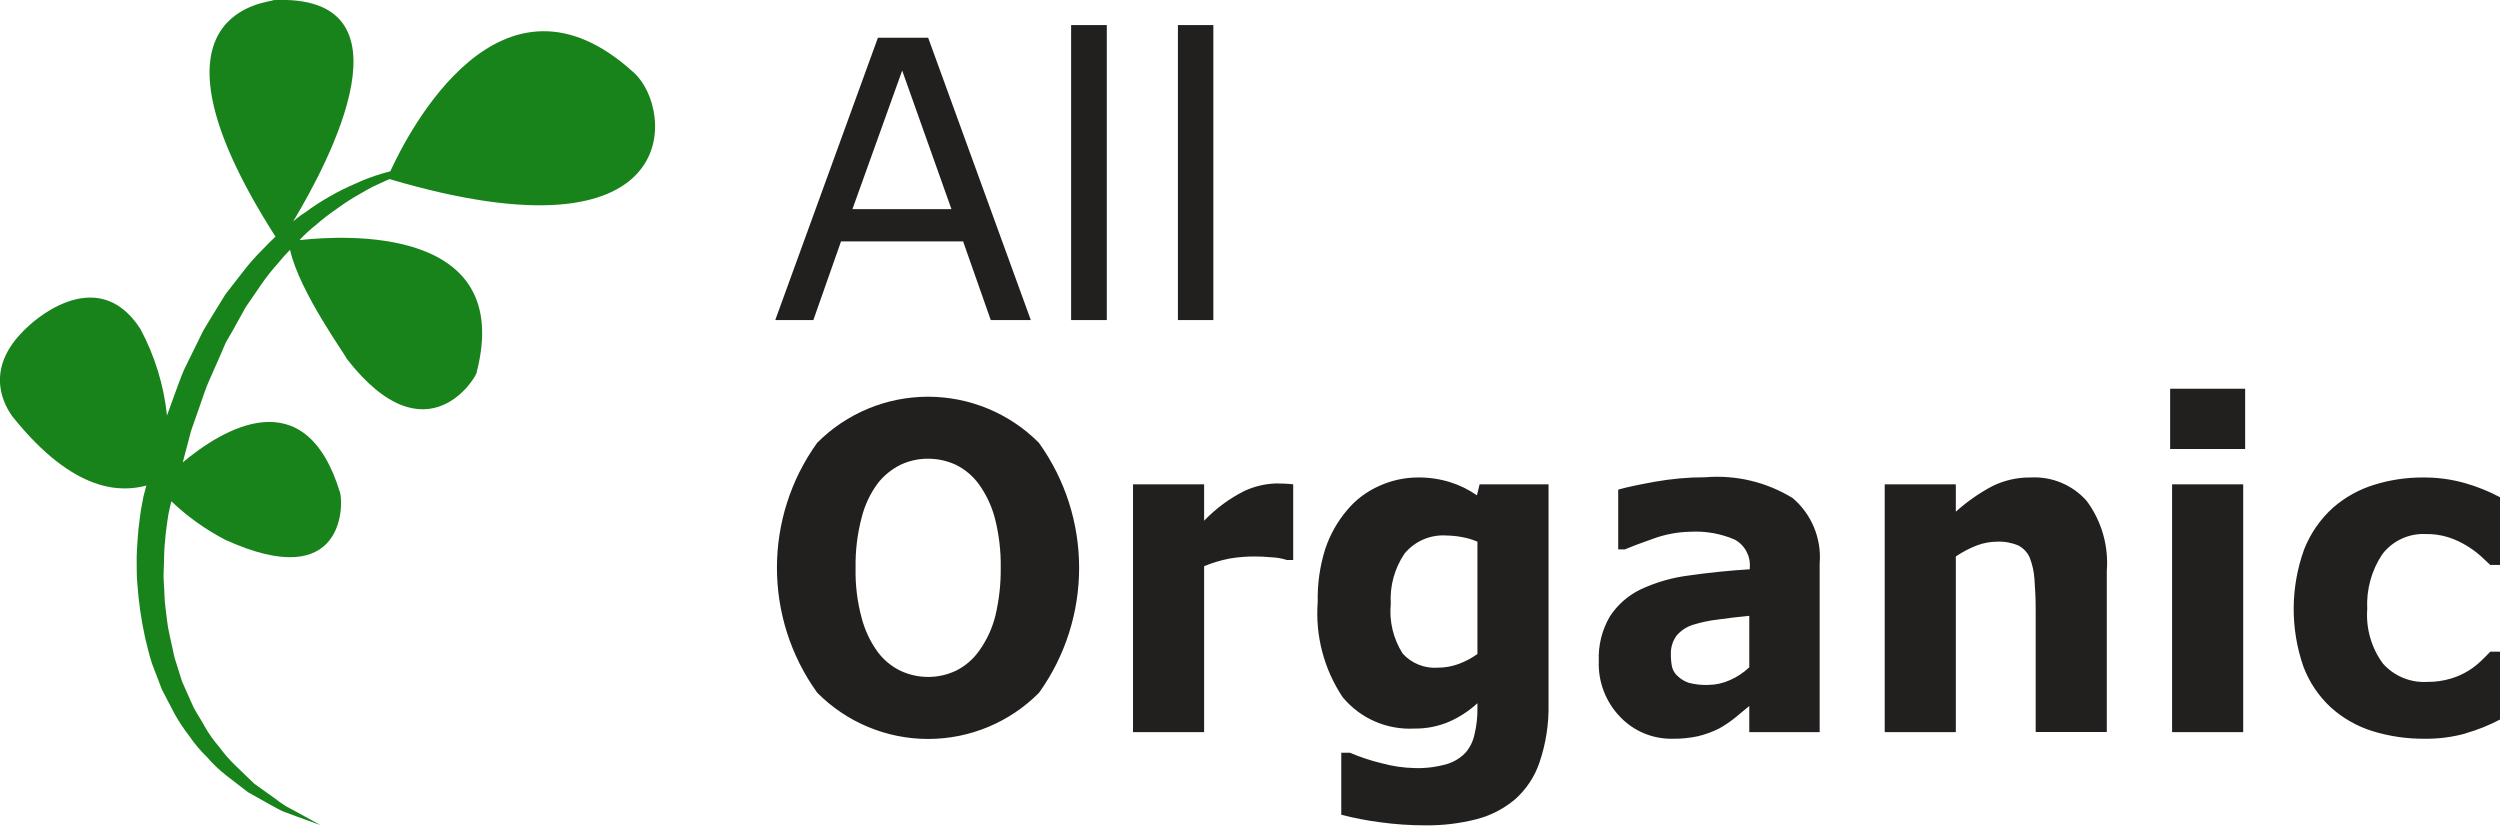
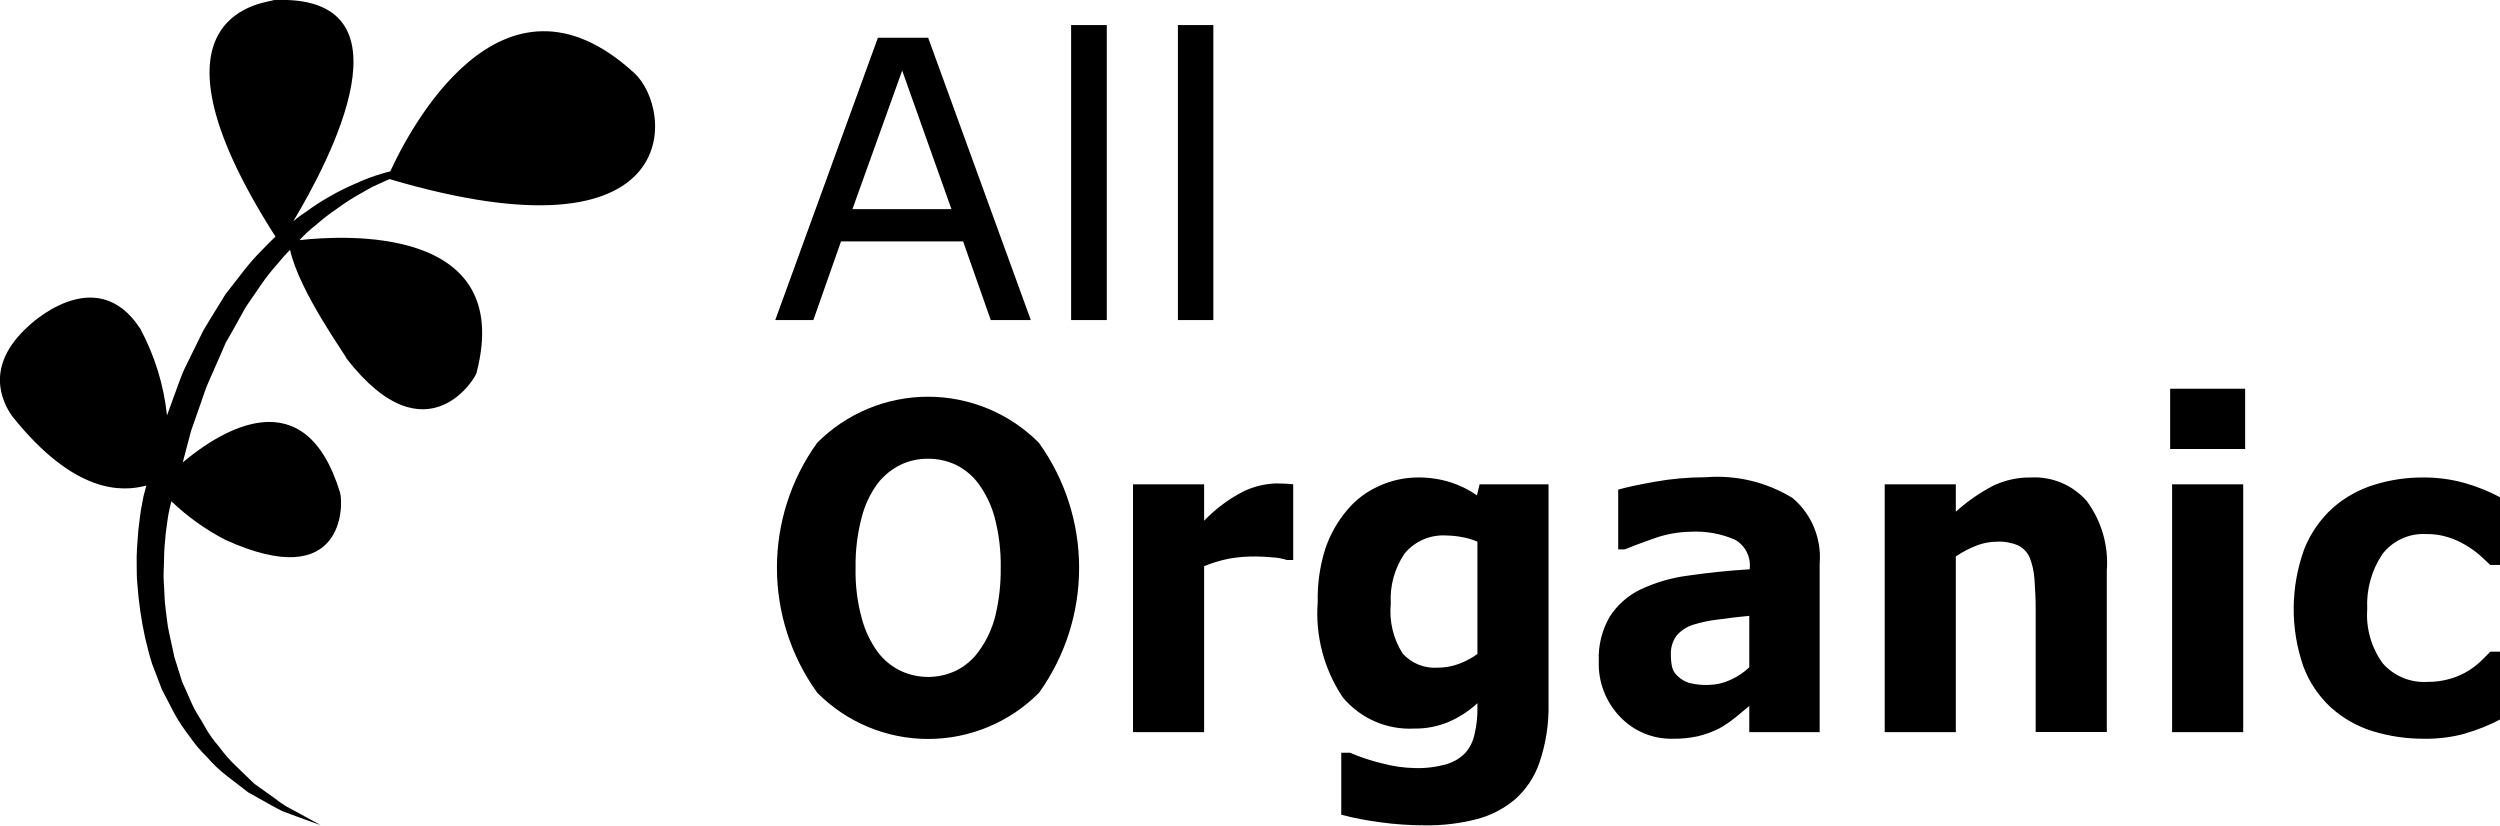
<svg xmlns="http://www.w3.org/2000/svg" id="organic" width="103" height="34" viewBox="0 0 103 34">
  <defs>
    <style>
      .cls-1 {
        fill: #19831b;
      }

      .cls-1, .cls-2 {
        fill-rule: evenodd;
      }

      .cls-2 {
        fill: #221f1f;
      }
    </style>
  </defs>
-   <path class="cls-1" d="M1104.13,425.007c-5.5-5.047-9.32,2.457-10.05,4.052-0.11.03-.23,0.059-0.34,0.094a7.664,7.664,0,0,0-1.1.414,9.877,9.877,0,0,0-1.06.529,9.488,9.488,0,0,0-.99.644,3.809,3.809,0,0,0-.51.382c1.5-2.5,5.15-9.4-.82-9.118,0.02,0.11-5.98.247,0.09,9.745-0.19.176-.37,0.36-0.55,0.549a8.87,8.87,0,0,0-.78.887l-0.73.938-0.62,1.007-0.3.5-0.26.529-0.52,1.059c-0.16.357-.28,0.731-0.42,1.1l-0.29.8a9.676,9.676,0,0,0-1.1-3.573c-1.84-2.839-4.63-.088-4.63-0.088-1.76,1.6-1.1,3.063-.64,3.7,2.57,3.213,4.52,3.113,5.52,2.848-0.01.048-.03,0.1-0.04,0.149a4.125,4.125,0,0,0-.13.568c-0.08.374-.11,0.745-0.16,1.117-0.03.372-.06,0.744-0.07,1.116,0.01,0.372-.01.744,0.03,1.115a15.431,15.431,0,0,0,.32,2.21c0.09,0.361.17,0.727,0.29,1.08l0.4,1.047,0.52,1a7.4,7.4,0,0,0,.62.933,5.521,5.521,0,0,0,.72.854,5.609,5.609,0,0,0,.81.769l0.88,0.678,0.96,0.539c0.17,0.084.32,0.184,0.49,0.254l0.52,0.193,1.02,0.37-0.95-.523-0.47-.253a4.517,4.517,0,0,1-.44-0.308l-0.87-.621-0.76-.733a5.67,5.67,0,0,1-.69-0.788,5,5,0,0,1-.6-0.848c-0.16-.305-0.37-0.582-0.51-0.9l-0.42-.946-0.31-.986c-0.08-.333-0.14-0.674-0.22-1.009s-0.1-.684-0.15-1.024-0.04-.69-0.07-1.033,0.01-.691.01-1.036,0.04-.688.07-1.031c0.05-.338.08-0.685,0.16-1.011,0.02-.1.05-0.2,0.07-0.294a9.651,9.651,0,0,0,2.22,1.586c4.95,2.256,4.87-1.481,4.73-1.943-1.43-4.71-4.85-2.611-6.48-1.246l0.34-1.292,0.37-1.056c0.13-.35.23-0.711,0.39-1.051l0.45-1.021,0.22-.512,0.28-.485,0.54-.973,0.63-.919a8.113,8.113,0,0,1,.69-0.877q0.24-.3.51-0.573c0.38,1.743,2.37,4.454,2.33,4.484,3.34,4.3,5.42.637,5.36,0.558,1.56-6.054-5.44-5.648-7.3-5.44a5.415,5.415,0,0,1,.67-0.62,9.321,9.321,0,0,1,.89-0.687,8.667,8.667,0,0,1,.95-0.609c0.16-.091.32-0.189,0.49-0.276l0.52-.24c0.06-.03.13-0.054,0.19-0.082C1106.24,432.986,1105.79,426.526,1104.13,425.007Z" transform="translate(-1078 -422)" />
-   <path id="_Organic" data-name="  Organic" class="cls-2" d="M1120.8,440.24a6.446,6.446,0,0,0-9.13,0,8.819,8.819,0,0,0,0,10.3,6.434,6.434,0,0,0,9.14,0A8.84,8.84,0,0,0,1120.8,440.24Zm-3.41,9.391a2.684,2.684,0,0,1-2.29.005,2.566,2.566,0,0,1-.95-0.791,4.169,4.169,0,0,1-.65-1.387,7.246,7.246,0,0,1-.25-2.059,7.622,7.622,0,0,1,.25-2.077,4.025,4.025,0,0,1,.66-1.405,2.723,2.723,0,0,1,.97-0.781,2.634,2.634,0,0,1,1.11-.237,2.707,2.707,0,0,1,1.13.246,2.589,2.589,0,0,1,.95.791,4.25,4.25,0,0,1,.66,1.381,7.724,7.724,0,0,1,.25,2.073,8.183,8.183,0,0,1-.22,1.977,4.2,4.2,0,0,1-.68,1.46A2.549,2.549,0,0,1,1117.39,449.631Zm13.89-7.677c-0.1-.012-0.21-0.021-0.34-0.027s-0.24-.01-0.35-0.01a3.376,3.376,0,0,0-1.31.305,6.088,6.088,0,0,0-1.67,1.232v-1.5h-2.93v10.209h2.93v-6.836a5.67,5.67,0,0,1,1.02-.31,6.078,6.078,0,0,1,1.11-.09c0.18,0,.41.012,0.68,0.036a2.3,2.3,0,0,1,.6.109h0.26v-3.118Zm10.52,0h-2.84l-0.11.454a4.057,4.057,0,0,0-1.1-.541,4.336,4.336,0,0,0-1.34-.195,3.842,3.842,0,0,0-1.6.355,3.607,3.607,0,0,0-1.31.99,4.846,4.846,0,0,0-.9,1.6,6.758,6.758,0,0,0-.31,2.182,6.215,6.215,0,0,0,1.03,3.928,3.585,3.585,0,0,0,2.95,1.29,3.509,3.509,0,0,0,1.43-.281,4.225,4.225,0,0,0,1.17-.764v0.191a4.322,4.322,0,0,1-.12,1.091,1.682,1.682,0,0,1-.36.745,1.754,1.754,0,0,1-.77.478,4.308,4.308,0,0,1-1.32.168,5.6,5.6,0,0,1-1.38-.2,8.086,8.086,0,0,1-1.3-.432h-0.36v2.555a13.039,13.039,0,0,0,1.6.309,13.5,13.5,0,0,0,1.87.127,8.06,8.06,0,0,0,2.09-.25,4.013,4.013,0,0,0,1.59-.813,3.55,3.55,0,0,0,1.02-1.537,7.05,7.05,0,0,0,.37-2.418v-9.036Zm-3.7,7.4a2.486,2.486,0,0,1-.86.154,1.782,1.782,0,0,1-1.45-.581,3.232,3.232,0,0,1-.49-2.055,3.321,3.321,0,0,1,.57-2.068,2.062,2.062,0,0,1,1.73-.741,3.593,3.593,0,0,1,.65.068,2.748,2.748,0,0,1,.62.186v4.628A3.3,3.3,0,0,1,1138.1,449.354Zm11.18,0.664a2.194,2.194,0,0,1-.89.2,2.734,2.734,0,0,1-.81-0.086,1.224,1.224,0,0,1-.45-0.267,0.758,0.758,0,0,1-.24-0.38,2.386,2.386,0,0,1-.05-0.517,1.244,1.244,0,0,1,.23-0.775,1.464,1.464,0,0,1,.67-0.448,5.616,5.616,0,0,1,1.05-.222c0.46-.064.89-0.114,1.28-0.15v2.12A2.761,2.761,0,0,1,1149.28,450.018Zm0.79,2.145h2.9v-6.946a3.194,3.194,0,0,0-1.11-2.695,5.933,5.933,0,0,0-3.6-.859,11.9,11.9,0,0,0-2.09.186q-1.035.188-1.5,0.323v2.464h0.27c0.23-.1.63-0.25,1.17-0.441a4.7,4.7,0,0,1,1.54-.287,4.044,4.044,0,0,1,1.82.323,1.2,1.2,0,0,1,.62,1.168v0.055q-1.29.081-2.49,0.254a6.617,6.617,0,0,0-2.02.582,3.126,3.126,0,0,0-1.26,1.118,3.361,3.361,0,0,0-.45,1.828,3.14,3.14,0,0,0,.88,2.3,2.9,2.9,0,0,0,2.17.9,4.633,4.633,0,0,0,1.02-.1,4.005,4.005,0,0,0,.89-0.323,4.878,4.878,0,0,0,.66-0.445c0.23-.188.42-0.349,0.58-0.482v1.082Zm14.73-6.646a4.278,4.278,0,0,0-.83-2.881,2.868,2.868,0,0,0-2.3-.964,3.481,3.481,0,0,0-1.6.364,7.615,7.615,0,0,0-1.49,1.045v-1.127h-2.93v10.209h2.93v-7.236a4.2,4.2,0,0,1,.89-0.464,2.383,2.383,0,0,1,.81-0.146,2.007,2.007,0,0,1,.87.155,1.017,1.017,0,0,1,.47.491,2.94,2.94,0,0,1,.2.9c0.03,0.41.05,0.82,0.05,1.232v5.064h2.93v-6.646Zm5.62-3.563h-2.93v10.209h2.93V441.954Zm0.08-3.937h-3.09V440.5h3.09v-2.482Zm9.07,14.2a7.468,7.468,0,0,0,1.44-.577v-2.791h-0.41q-0.18.19-.39,0.391a3.267,3.267,0,0,1-.49.382,3,3,0,0,1-.73.331,3.252,3.252,0,0,1-.99.141,2.263,2.263,0,0,1-1.83-.763,3.385,3.385,0,0,1-.64-2.237,3.724,3.724,0,0,1,.62-2.259,2.125,2.125,0,0,1,1.8-.832,2.89,2.89,0,0,1,.92.132,3.486,3.486,0,0,1,.73.332,3.849,3.849,0,0,1,.59.427c0.16,0.146.29,0.273,0.41,0.382h0.41V442.49a7.4,7.4,0,0,0-1.47-.591,6.187,6.187,0,0,0-1.72-.227,6.682,6.682,0,0,0-2,.3,4.655,4.655,0,0,0-1.7.945,4.563,4.563,0,0,0-1.19,1.719,7.228,7.228,0,0,0-.03,4.827,4.4,4.4,0,0,0,1.12,1.673,4.613,4.613,0,0,0,1.71.981,7.083,7.083,0,0,0,2.18.319A6.048,6.048,0,0,0,1179.57,452.222Z" transform="translate(-1078 -422)" />
-   <path id="All" class="cls-2" d="M1116.24,423.555h-2.07l-4.23,11.633h1.57l1.14-3.242h5.03l1.14,3.242h1.65Zm-3.12,7.062,2.05-5.71,2.03,5.71h-4.08Zm10.48-7.585h-1.47v12.156h1.47V423.032Zm4.39,0h-1.46v12.156h1.46V423.032Z" transform="translate(-1078 -422)" />
+   <path className="cls-1" d="M1104.13,425.007c-5.5-5.047-9.32,2.457-10.05,4.052-0.11.03-.23,0.059-0.34,0.094a7.664,7.664,0,0,0-1.1.414,9.877,9.877,0,0,0-1.06.529,9.488,9.488,0,0,0-.99.644,3.809,3.809,0,0,0-.51.382c1.5-2.5,5.15-9.4-.82-9.118,0.02,0.11-5.98.247,0.09,9.745-0.19.176-.37,0.36-0.55,0.549a8.87,8.87,0,0,0-.78.887l-0.73.938-0.62,1.007-0.3.5-0.26.529-0.52,1.059c-0.16.357-.28,0.731-0.42,1.1l-0.29.8a9.676,9.676,0,0,0-1.1-3.573c-1.84-2.839-4.63-.088-4.63-0.088-1.76,1.6-1.1,3.063-.64,3.7,2.57,3.213,4.52,3.113,5.52,2.848-0.01.048-.03,0.1-0.04,0.149a4.125,4.125,0,0,0-.13.568c-0.08.374-.11,0.745-0.16,1.117-0.03.372-.06,0.744-0.07,1.116,0.01,0.372-.01.744,0.03,1.115a15.431,15.431,0,0,0,.32,2.21c0.09,0.361.17,0.727,0.29,1.08l0.4,1.047,0.52,1a7.4,7.4,0,0,0,.62.933,5.521,5.521,0,0,0,.72.854,5.609,5.609,0,0,0,.81.769l0.88,0.678,0.96,0.539c0.17,0.084.32,0.184,0.49,0.254l0.52,0.193,1.02,0.37-0.95-.523-0.47-.253a4.517,4.517,0,0,1-.44-0.308l-0.87-.621-0.76-.733a5.67,5.67,0,0,1-.69-0.788,5,5,0,0,1-.6-0.848c-0.16-.305-0.37-0.582-0.51-0.9l-0.42-.946-0.31-.986c-0.08-.333-0.14-0.674-0.22-1.009s-0.1-.684-0.15-1.024-0.04-.69-0.07-1.033,0.01-.691.01-1.036,0.04-.688.07-1.031c0.05-.338.08-0.685,0.16-1.011,0.02-.1.05-0.2,0.07-0.294a9.651,9.651,0,0,0,2.22,1.586c4.95,2.256,4.87-1.481,4.73-1.943-1.43-4.71-4.85-2.611-6.48-1.246l0.34-1.292,0.37-1.056c0.13-.35.23-0.711,0.39-1.051l0.45-1.021,0.22-.512,0.28-.485,0.54-.973,0.63-.919a8.113,8.113,0,0,1,.69-0.877q0.24-.3.51-0.573c0.38,1.743,2.37,4.454,2.33,4.484,3.34,4.3,5.42.637,5.36,0.558,1.56-6.054-5.44-5.648-7.3-5.44a5.415,5.415,0,0,1,.67-0.62,9.321,9.321,0,0,1,.89-0.687,8.667,8.667,0,0,1,.95-0.609c0.16-.091.32-0.189,0.49-0.276l0.52-.24c0.06-.03.13-0.054,0.19-0.082C1106.24,432.986,1105.79,426.526,1104.13,425.007Z" transform="translate(-1078 -422)" />
+   <path id="_Organic" data-name="  Organic" className="cls-2" d="M1120.8,440.24a6.446,6.446,0,0,0-9.13,0,8.819,8.819,0,0,0,0,10.3,6.434,6.434,0,0,0,9.14,0A8.84,8.84,0,0,0,1120.8,440.24Zm-3.41,9.391a2.684,2.684,0,0,1-2.29.005,2.566,2.566,0,0,1-.95-0.791,4.169,4.169,0,0,1-.65-1.387,7.246,7.246,0,0,1-.25-2.059,7.622,7.622,0,0,1,.25-2.077,4.025,4.025,0,0,1,.66-1.405,2.723,2.723,0,0,1,.97-0.781,2.634,2.634,0,0,1,1.11-.237,2.707,2.707,0,0,1,1.13.246,2.589,2.589,0,0,1,.95.791,4.25,4.25,0,0,1,.66,1.381,7.724,7.724,0,0,1,.25,2.073,8.183,8.183,0,0,1-.22,1.977,4.2,4.2,0,0,1-.68,1.46A2.549,2.549,0,0,1,1117.39,449.631Zm13.89-7.677c-0.1-.012-0.21-0.021-0.34-0.027s-0.24-.01-0.35-0.01a3.376,3.376,0,0,0-1.31.305,6.088,6.088,0,0,0-1.67,1.232v-1.5h-2.93v10.209h2.93v-6.836a5.67,5.67,0,0,1,1.02-.31,6.078,6.078,0,0,1,1.11-.09c0.18,0,.41.012,0.68,0.036a2.3,2.3,0,0,1,.6.109h0.26v-3.118Zm10.52,0h-2.84l-0.11.454a4.057,4.057,0,0,0-1.1-.541,4.336,4.336,0,0,0-1.34-.195,3.842,3.842,0,0,0-1.6.355,3.607,3.607,0,0,0-1.31.99,4.846,4.846,0,0,0-.9,1.6,6.758,6.758,0,0,0-.31,2.182,6.215,6.215,0,0,0,1.03,3.928,3.585,3.585,0,0,0,2.95,1.29,3.509,3.509,0,0,0,1.43-.281,4.225,4.225,0,0,0,1.17-.764v0.191a4.322,4.322,0,0,1-.12,1.091,1.682,1.682,0,0,1-.36.745,1.754,1.754,0,0,1-.77.478,4.308,4.308,0,0,1-1.32.168,5.6,5.6,0,0,1-1.38-.2,8.086,8.086,0,0,1-1.3-.432h-0.36v2.555a13.039,13.039,0,0,0,1.6.309,13.5,13.5,0,0,0,1.87.127,8.06,8.06,0,0,0,2.09-.25,4.013,4.013,0,0,0,1.59-.813,3.55,3.55,0,0,0,1.02-1.537,7.05,7.05,0,0,0,.37-2.418v-9.036Zm-3.7,7.4a2.486,2.486,0,0,1-.86.154,1.782,1.782,0,0,1-1.45-.581,3.232,3.232,0,0,1-.49-2.055,3.321,3.321,0,0,1,.57-2.068,2.062,2.062,0,0,1,1.73-.741,3.593,3.593,0,0,1,.65.068,2.748,2.748,0,0,1,.62.186v4.628A3.3,3.3,0,0,1,1138.1,449.354Zm11.18,0.664a2.194,2.194,0,0,1-.89.2,2.734,2.734,0,0,1-.81-0.086,1.224,1.224,0,0,1-.45-0.267,0.758,0.758,0,0,1-.24-0.38,2.386,2.386,0,0,1-.05-0.517,1.244,1.244,0,0,1,.23-0.775,1.464,1.464,0,0,1,.67-0.448,5.616,5.616,0,0,1,1.05-.222c0.46-.064.89-0.114,1.28-0.15v2.12A2.761,2.761,0,0,1,1149.28,450.018Zm0.79,2.145h2.9v-6.946a3.194,3.194,0,0,0-1.11-2.695,5.933,5.933,0,0,0-3.6-.859,11.9,11.9,0,0,0-2.09.186q-1.035.188-1.5,0.323v2.464h0.27c0.23-.1.63-0.25,1.17-0.441a4.7,4.7,0,0,1,1.54-.287,4.044,4.044,0,0,1,1.82.323,1.2,1.2,0,0,1,.62,1.168v0.055q-1.29.081-2.49,0.254a6.617,6.617,0,0,0-2.02.582,3.126,3.126,0,0,0-1.26,1.118,3.361,3.361,0,0,0-.45,1.828,3.14,3.14,0,0,0,.88,2.3,2.9,2.9,0,0,0,2.17.9,4.633,4.633,0,0,0,1.02-.1,4.005,4.005,0,0,0,.89-0.323,4.878,4.878,0,0,0,.66-0.445c0.23-.188.42-0.349,0.58-0.482v1.082Zm14.73-6.646a4.278,4.278,0,0,0-.83-2.881,2.868,2.868,0,0,0-2.3-.964,3.481,3.481,0,0,0-1.6.364,7.615,7.615,0,0,0-1.49,1.045v-1.127h-2.93v10.209h2.93v-7.236a4.2,4.2,0,0,1,.89-0.464,2.383,2.383,0,0,1,.81-0.146,2.007,2.007,0,0,1,.87.155,1.017,1.017,0,0,1,.47.491,2.94,2.94,0,0,1,.2.9c0.03,0.41.05,0.82,0.05,1.232v5.064h2.93v-6.646Zm5.62-3.563h-2.93v10.209h2.93V441.954Zm0.08-3.937h-3.09V440.5h3.09v-2.482Zm9.07,14.2a7.468,7.468,0,0,0,1.44-.577v-2.791h-0.41q-0.18.19-.39,0.391a3.267,3.267,0,0,1-.49.382,3,3,0,0,1-.73.331,3.252,3.252,0,0,1-.99.141,2.263,2.263,0,0,1-1.83-.763,3.385,3.385,0,0,1-.64-2.237,3.724,3.724,0,0,1,.62-2.259,2.125,2.125,0,0,1,1.8-.832,2.89,2.89,0,0,1,.92.132,3.486,3.486,0,0,1,.73.332,3.849,3.849,0,0,1,.59.427c0.16,0.146.29,0.273,0.41,0.382h0.41V442.49a7.4,7.4,0,0,0-1.47-.591,6.187,6.187,0,0,0-1.72-.227,6.682,6.682,0,0,0-2,.3,4.655,4.655,0,0,0-1.7.945,4.563,4.563,0,0,0-1.19,1.719,7.228,7.228,0,0,0-.03,4.827,4.4,4.4,0,0,0,1.12,1.673,4.613,4.613,0,0,0,1.71.981,7.083,7.083,0,0,0,2.18.319A6.048,6.048,0,0,0,1179.57,452.222Z" transform="translate(-1078 -422)" />
+   <path id="All" className="cls-2" d="M1116.24,423.555h-2.07l-4.23,11.633h1.57l1.14-3.242h5.03l1.14,3.242h1.65Zm-3.12,7.062,2.05-5.71,2.03,5.71h-4.08Zm10.48-7.585h-1.47v12.156h1.47V423.032Zm4.39,0h-1.46v12.156h1.46V423.032Z" transform="translate(-1078 -422)" />
</svg>
